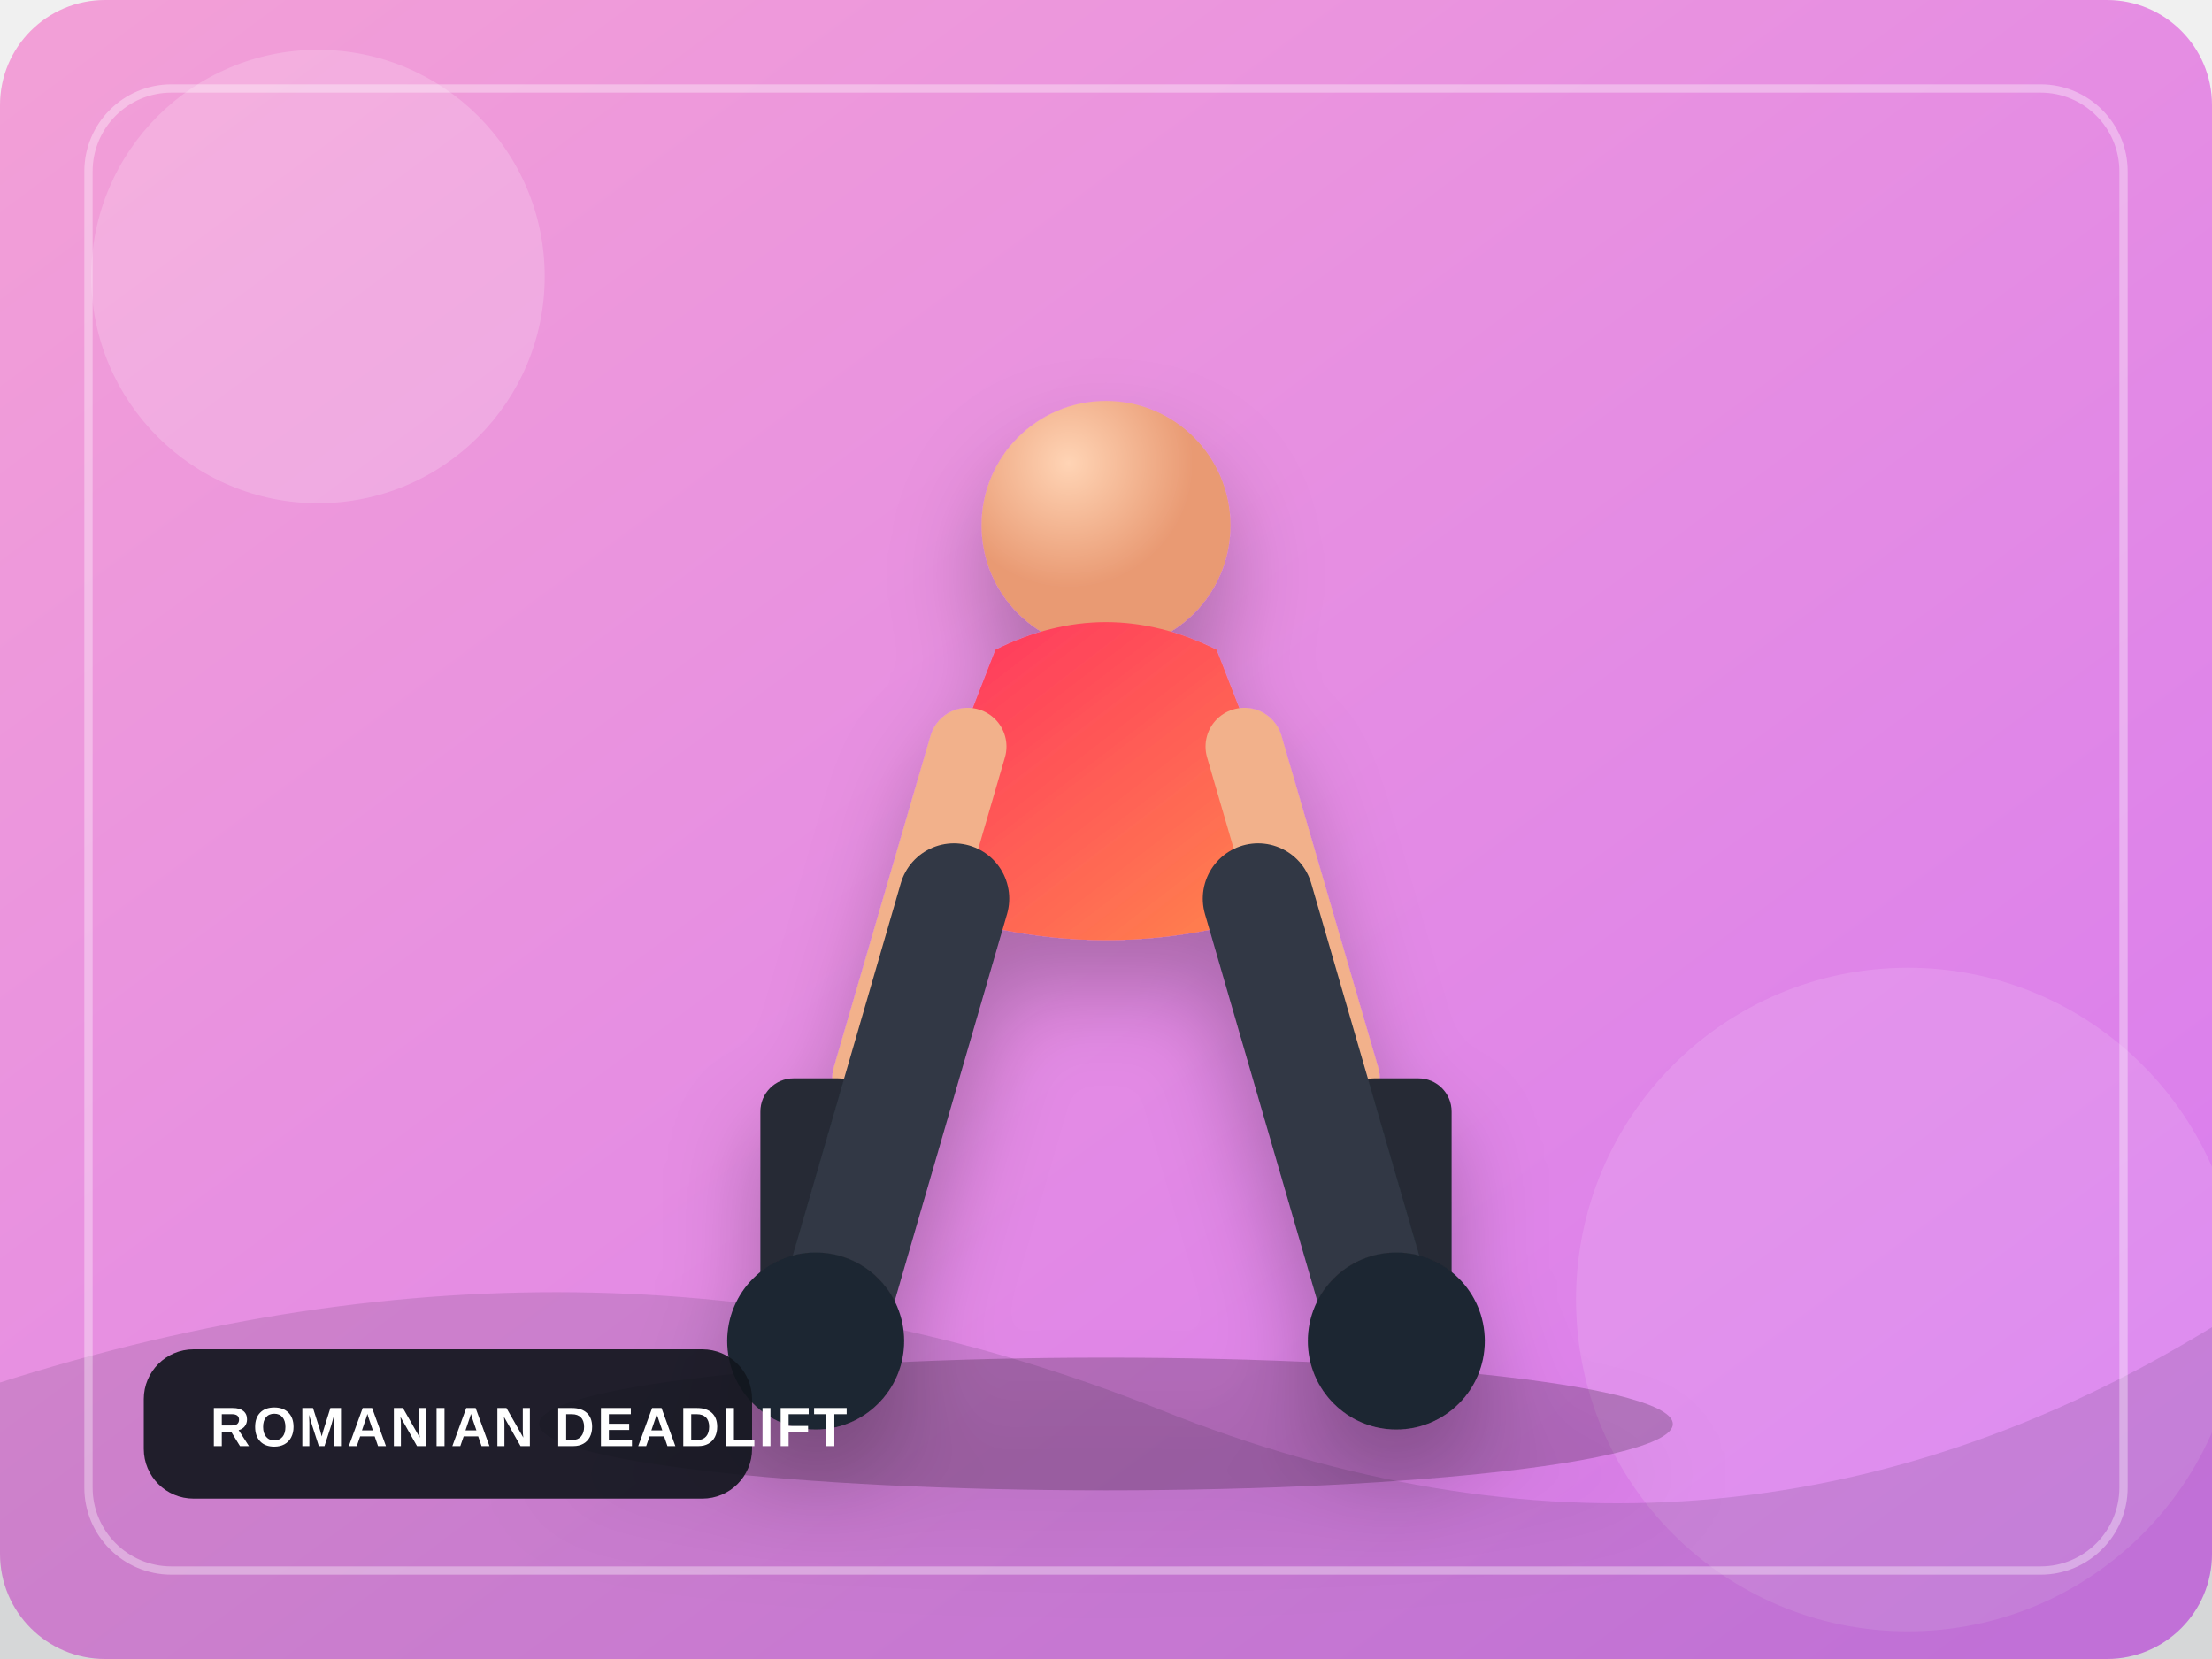
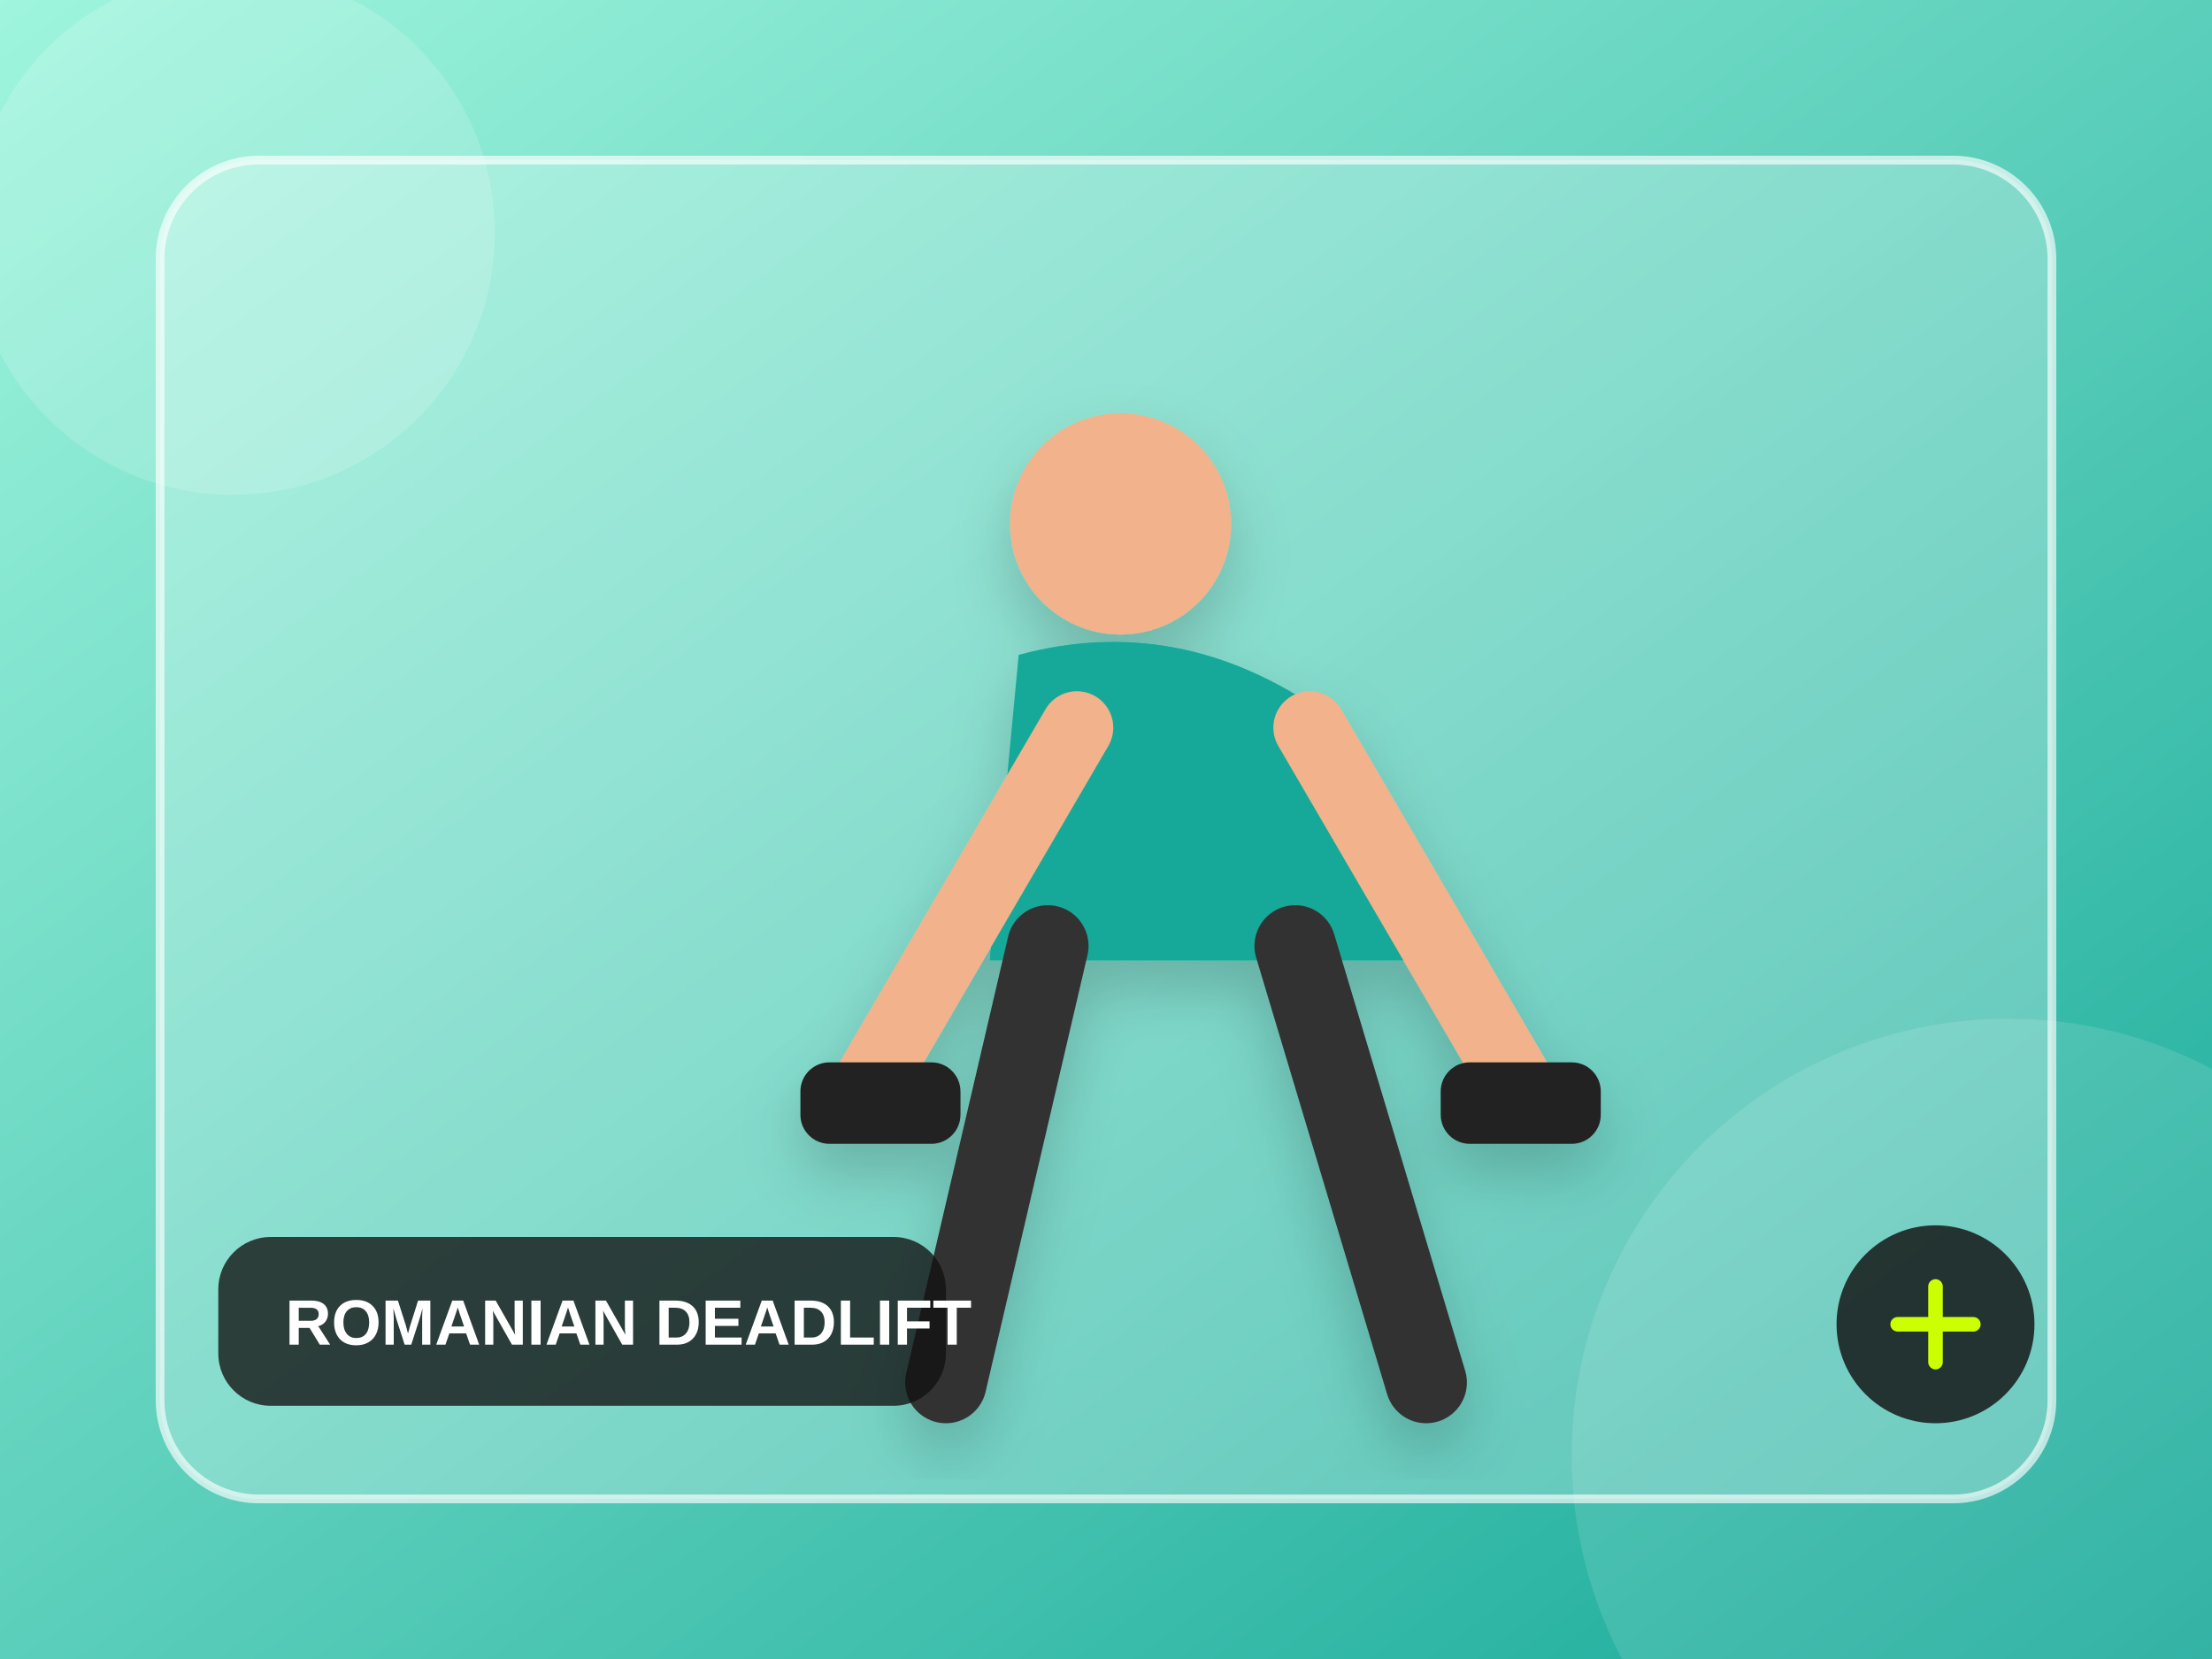
- <svg xmlns="http://www.w3.org/2000/svg" viewBox="0 0 800 600" role="img" aria-label="ROMANIAN DEADLIFT 3D animated illustration">
+ <svg xmlns="http://www.w3.org/2000/svg" viewBox="0 0 760 570">
  <defs>
-     <linearGradient id="bg" x1="0" y1="0" x2="1" y2="1">
-       <stop stop-color="#f3a0d6" />
-       <stop offset="1" stop-color="#d77af0" />
+     <linearGradient id="g" x1="0" y1="0" x2="1" y2="1">
+       <stop offset="0" stop-color="#9ff5dd" />
+       <stop offset="1" stop-color="#18a999" />
    </linearGradient>
-     <linearGradient id="shirt" x1="0" y1="0" x2="1" y2="1">
-       <stop stop-color="#ff315f" />
-       <stop offset="1" stop-color="#ff8a4c" />
-     </linearGradient>
-     <radialGradient id="skin" cx="35%" cy="25%">
-       <stop stop-color="#ffd4b5" />
-       <stop offset="1" stop-color="#e99a73" />
-     </radialGradient>
-     <filter id="shadow" x="-30%" y="-30%" width="160%" height="160%">
-       <feDropShadow dx="0" dy="18" stdDeviation="16" flood-opacity=".25" />
+     <filter id="s">
+       <feDropShadow dx="0" dy="10" stdDeviation="10" flood-opacity=".18" />
    </filter>
-     <filter id="soft" x="-30%" y="-30%" width="160%" height="160%">
-       <feGaussianBlur stdDeviation="12" />
-     </filter>
-     <style>.float{animation:float 3.4s ease-in-out infinite} @keyframes float{0%,100%{transform:translateY(0)}50%{transform:translateY(-8px)}}</style>
  </defs>
-   <rect width="800" height="600" rx="38" fill="url(#bg)" />
-   <circle cx="115" cy="100" r="82" fill="#fff" opacity=".18" />
-   <circle cx="690" cy="470" r="120" fill="#fff" opacity=".12" />
-   <path d="M0 500 Q220 430 420 510 T800 480 V600 H0Z" fill="#0f1720" opacity=".12" />
-   <g filter="url(#shadow)">
-     <g class="float">
-       <ellipse cx="400" cy="515" rx="205" ry="24" fill="#000" opacity=".2" />
-       <circle cx="400" cy="190" r="45" fill="url(#skin)" />
-       <path d="M360 235 Q400 215 440 235 L475 325 Q400 355 325 325Z" fill="url(#shirt)" />
-       <path d="M350 270 L315 390" stroke="#f2b18b" stroke-width="28" stroke-linecap="round" />
-       <path d="M450 270 L485 390" stroke="#f2b18b" stroke-width="28" stroke-linecap="round" />
-       <rect x="275" y="390" width="40" height="90" rx="12" fill="#252b35" />
-       <rect x="485" y="390" width="40" height="90" rx="12" fill="#252b35" />
-       <path d="M345 325 L300 480" stroke="#303744" stroke-width="40" stroke-linecap="round" />
-       <path d="M455 325 L500 480" stroke="#303744" stroke-width="40" stroke-linecap="round" />
-       <circle cx="295" cy="485" r="32" fill="#1f2630" />
-       <circle cx="505" cy="485" r="32" fill="#1f2630" />
-     </g>
+   <rect width="760" height="570" fill="url(#g)" />
+   <circle cx="80" cy="80" r="90" fill="#fff" opacity=".16" />
+   <circle cx="690" cy="500" r="150" fill="#fff" opacity=".12" />
+   <rect x="55" y="55" width="650" height="460" rx="34" fill="#ffffff" opacity=".25" />
+   <rect x="55" y="55" width="650" height="460" rx="34" fill="none" stroke="#fff" stroke-width="3" opacity=".65" />
+   <g filter="url(#s)" transform="translate(0 10)">
+     <circle cx="385" cy="170" r="38" fill="#f2b28b" />
+     <path d="M350 215 Q405 200 455 235 L500 320 L340 320 Z" fill="#16a999" />
+     <path d="M370 240 L300 360 M450 240 L520 360" stroke="#f2b28b" stroke-width="25" stroke-linecap="round" />
+     <rect x="275" y="355" width="55" height="28" rx="10" fill="#222" />
+     <rect x="495" y="355" width="55" height="28" rx="10" fill="#222" />
+     <path d="M360 315 L325 465 M445 315 L490 465" stroke="#333" stroke-width="28" stroke-linecap="round" />
  </g>
-   <rect x="32" y="32" width="736" height="536" rx="30" fill="none" stroke="#fff" stroke-opacity=".35" stroke-width="3" />
-   <rect x="52" y="488" width="220" height="54" rx="18" fill="#11161d" opacity=".92" />
-   <text x="76" y="523" fill="#fff" font-family="Arial, sans-serif" font-size="20" font-weight="900" letter-spacing="1">ROMANIAN DEADLIFT</text>
+   <rect x="75" y="425" width="250" height="58" rx="18" fill="#111" opacity=".78" />
+   <text x="98" y="462" font-family="Arial, sans-serif" font-size="22" font-weight="800" fill="#fff">ROMANIAN DEADLIFT</text>
+   <circle cx="665" cy="455" r="34" fill="#111" opacity=".82" />
+   <path d="M652 455h26M665 442v26" stroke="#ccff00" stroke-width="5" stroke-linecap="round" />
</svg>
